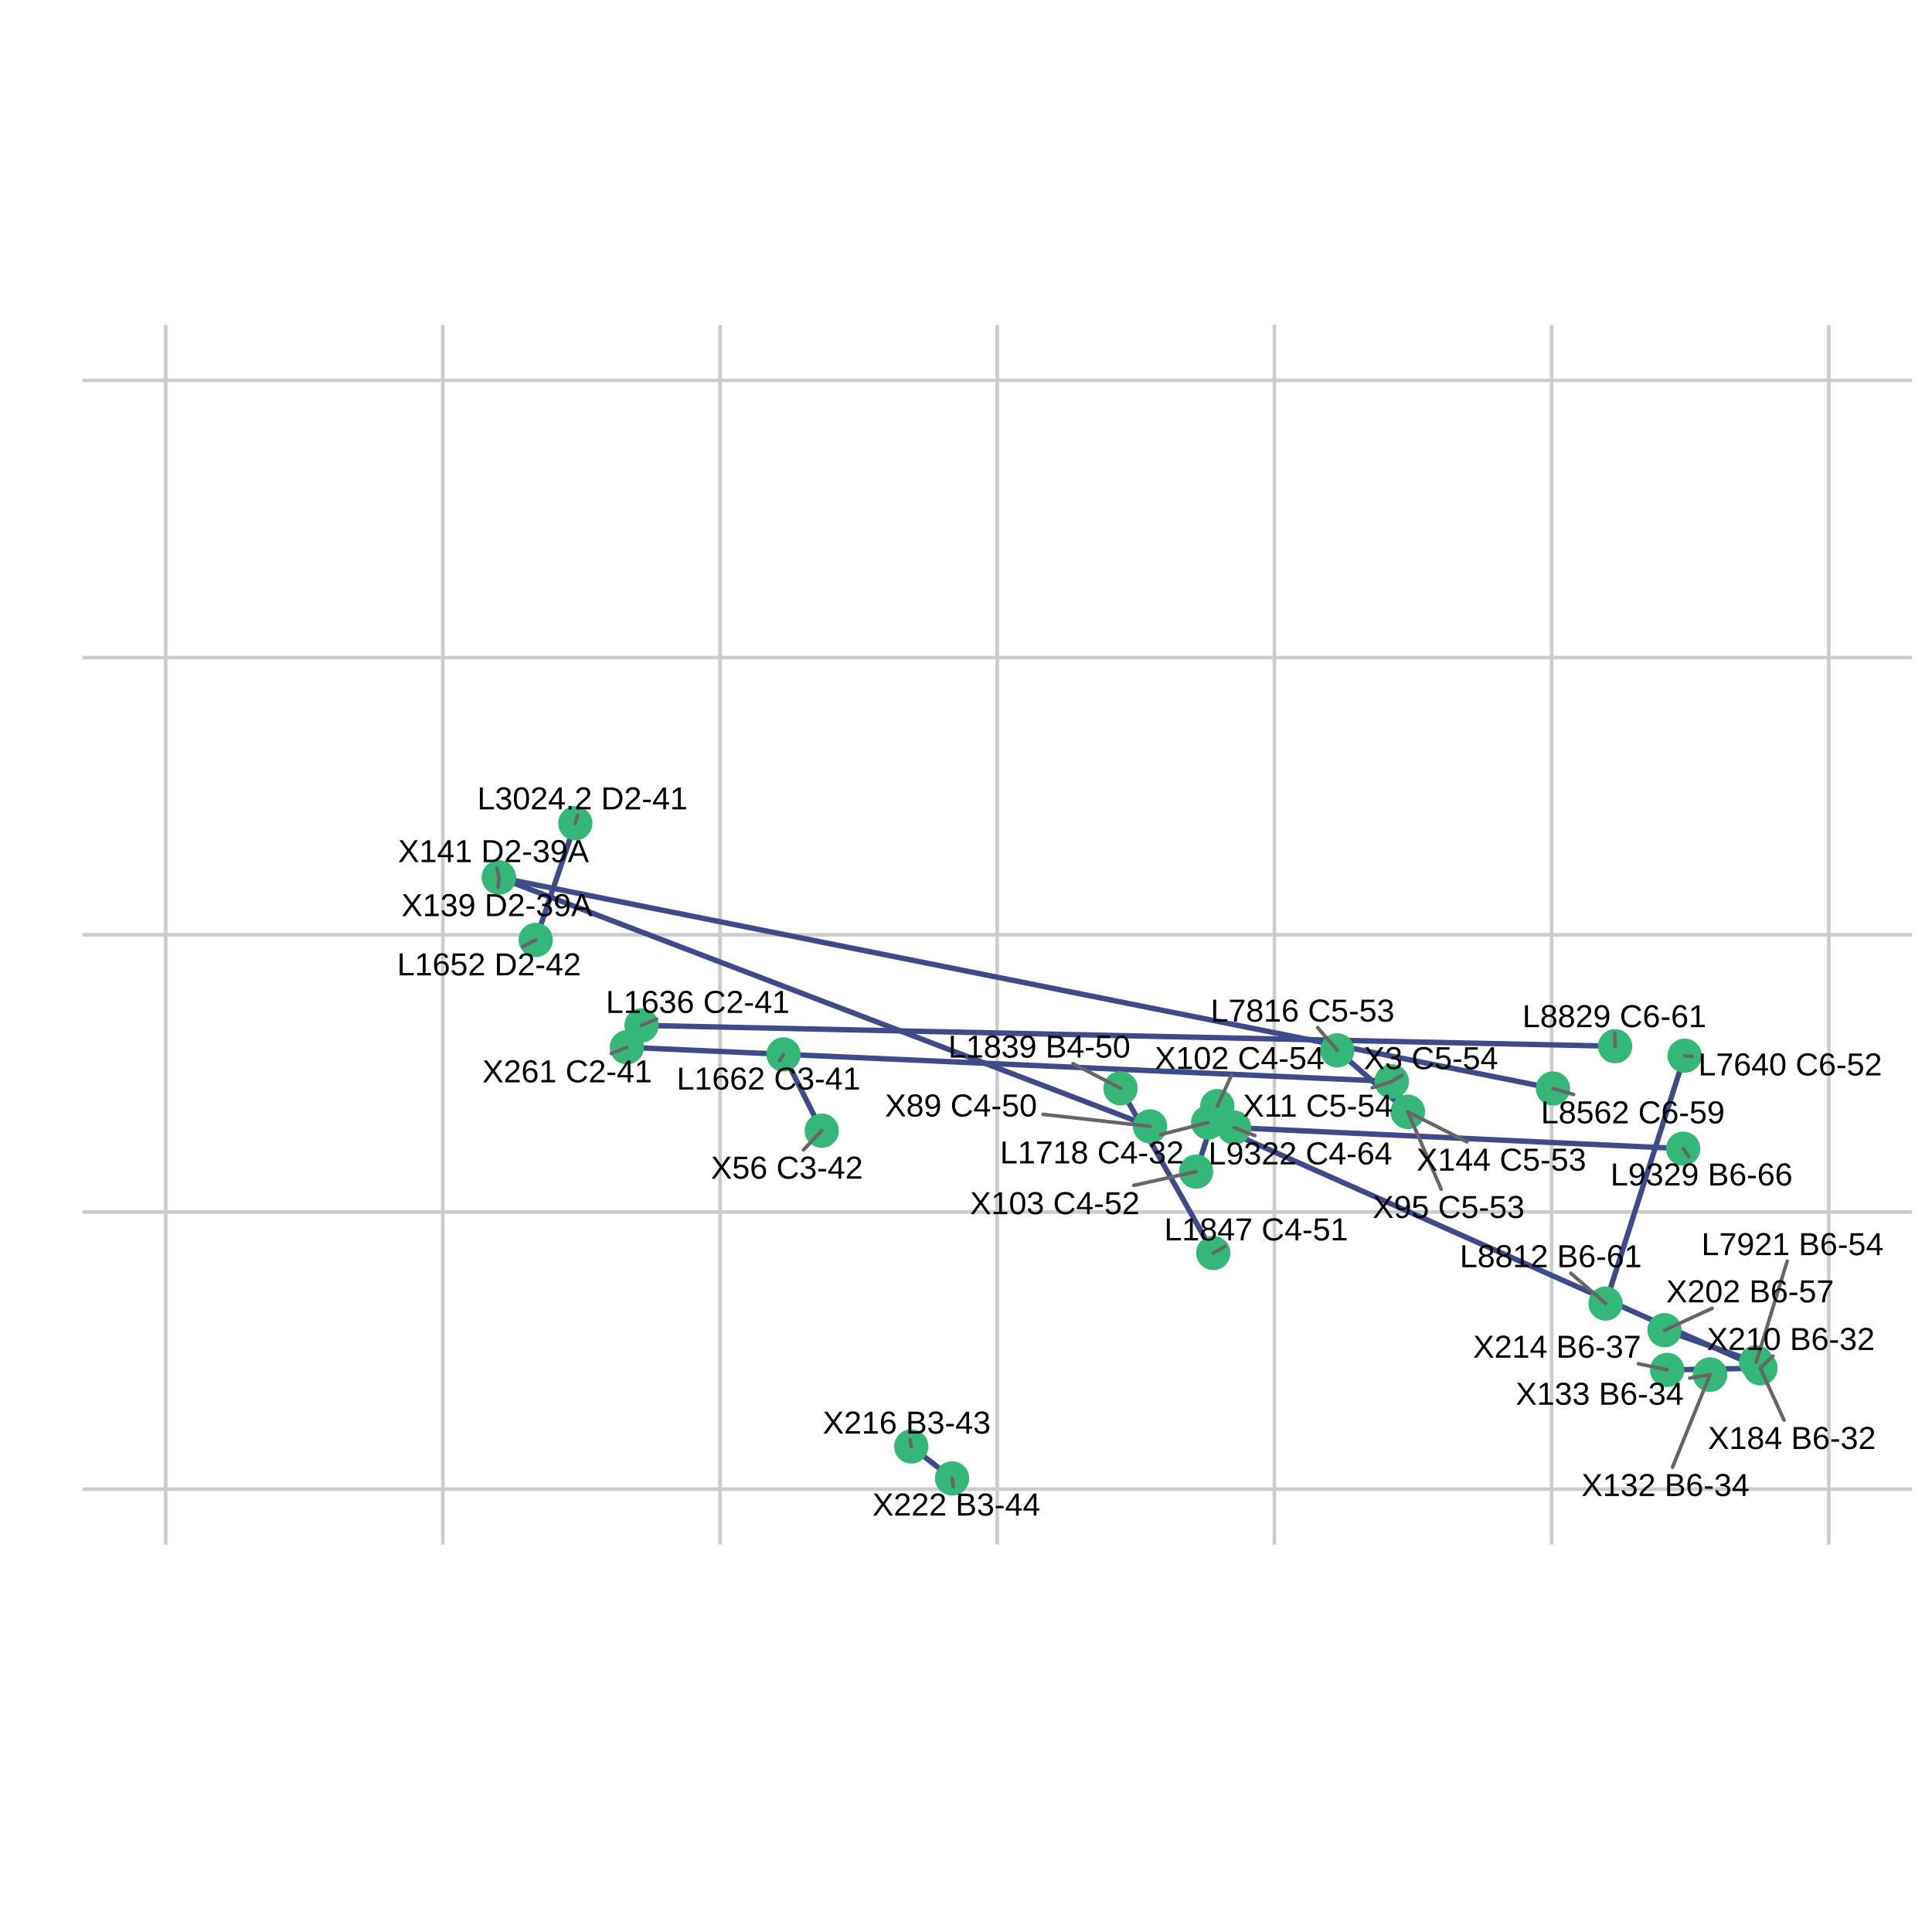
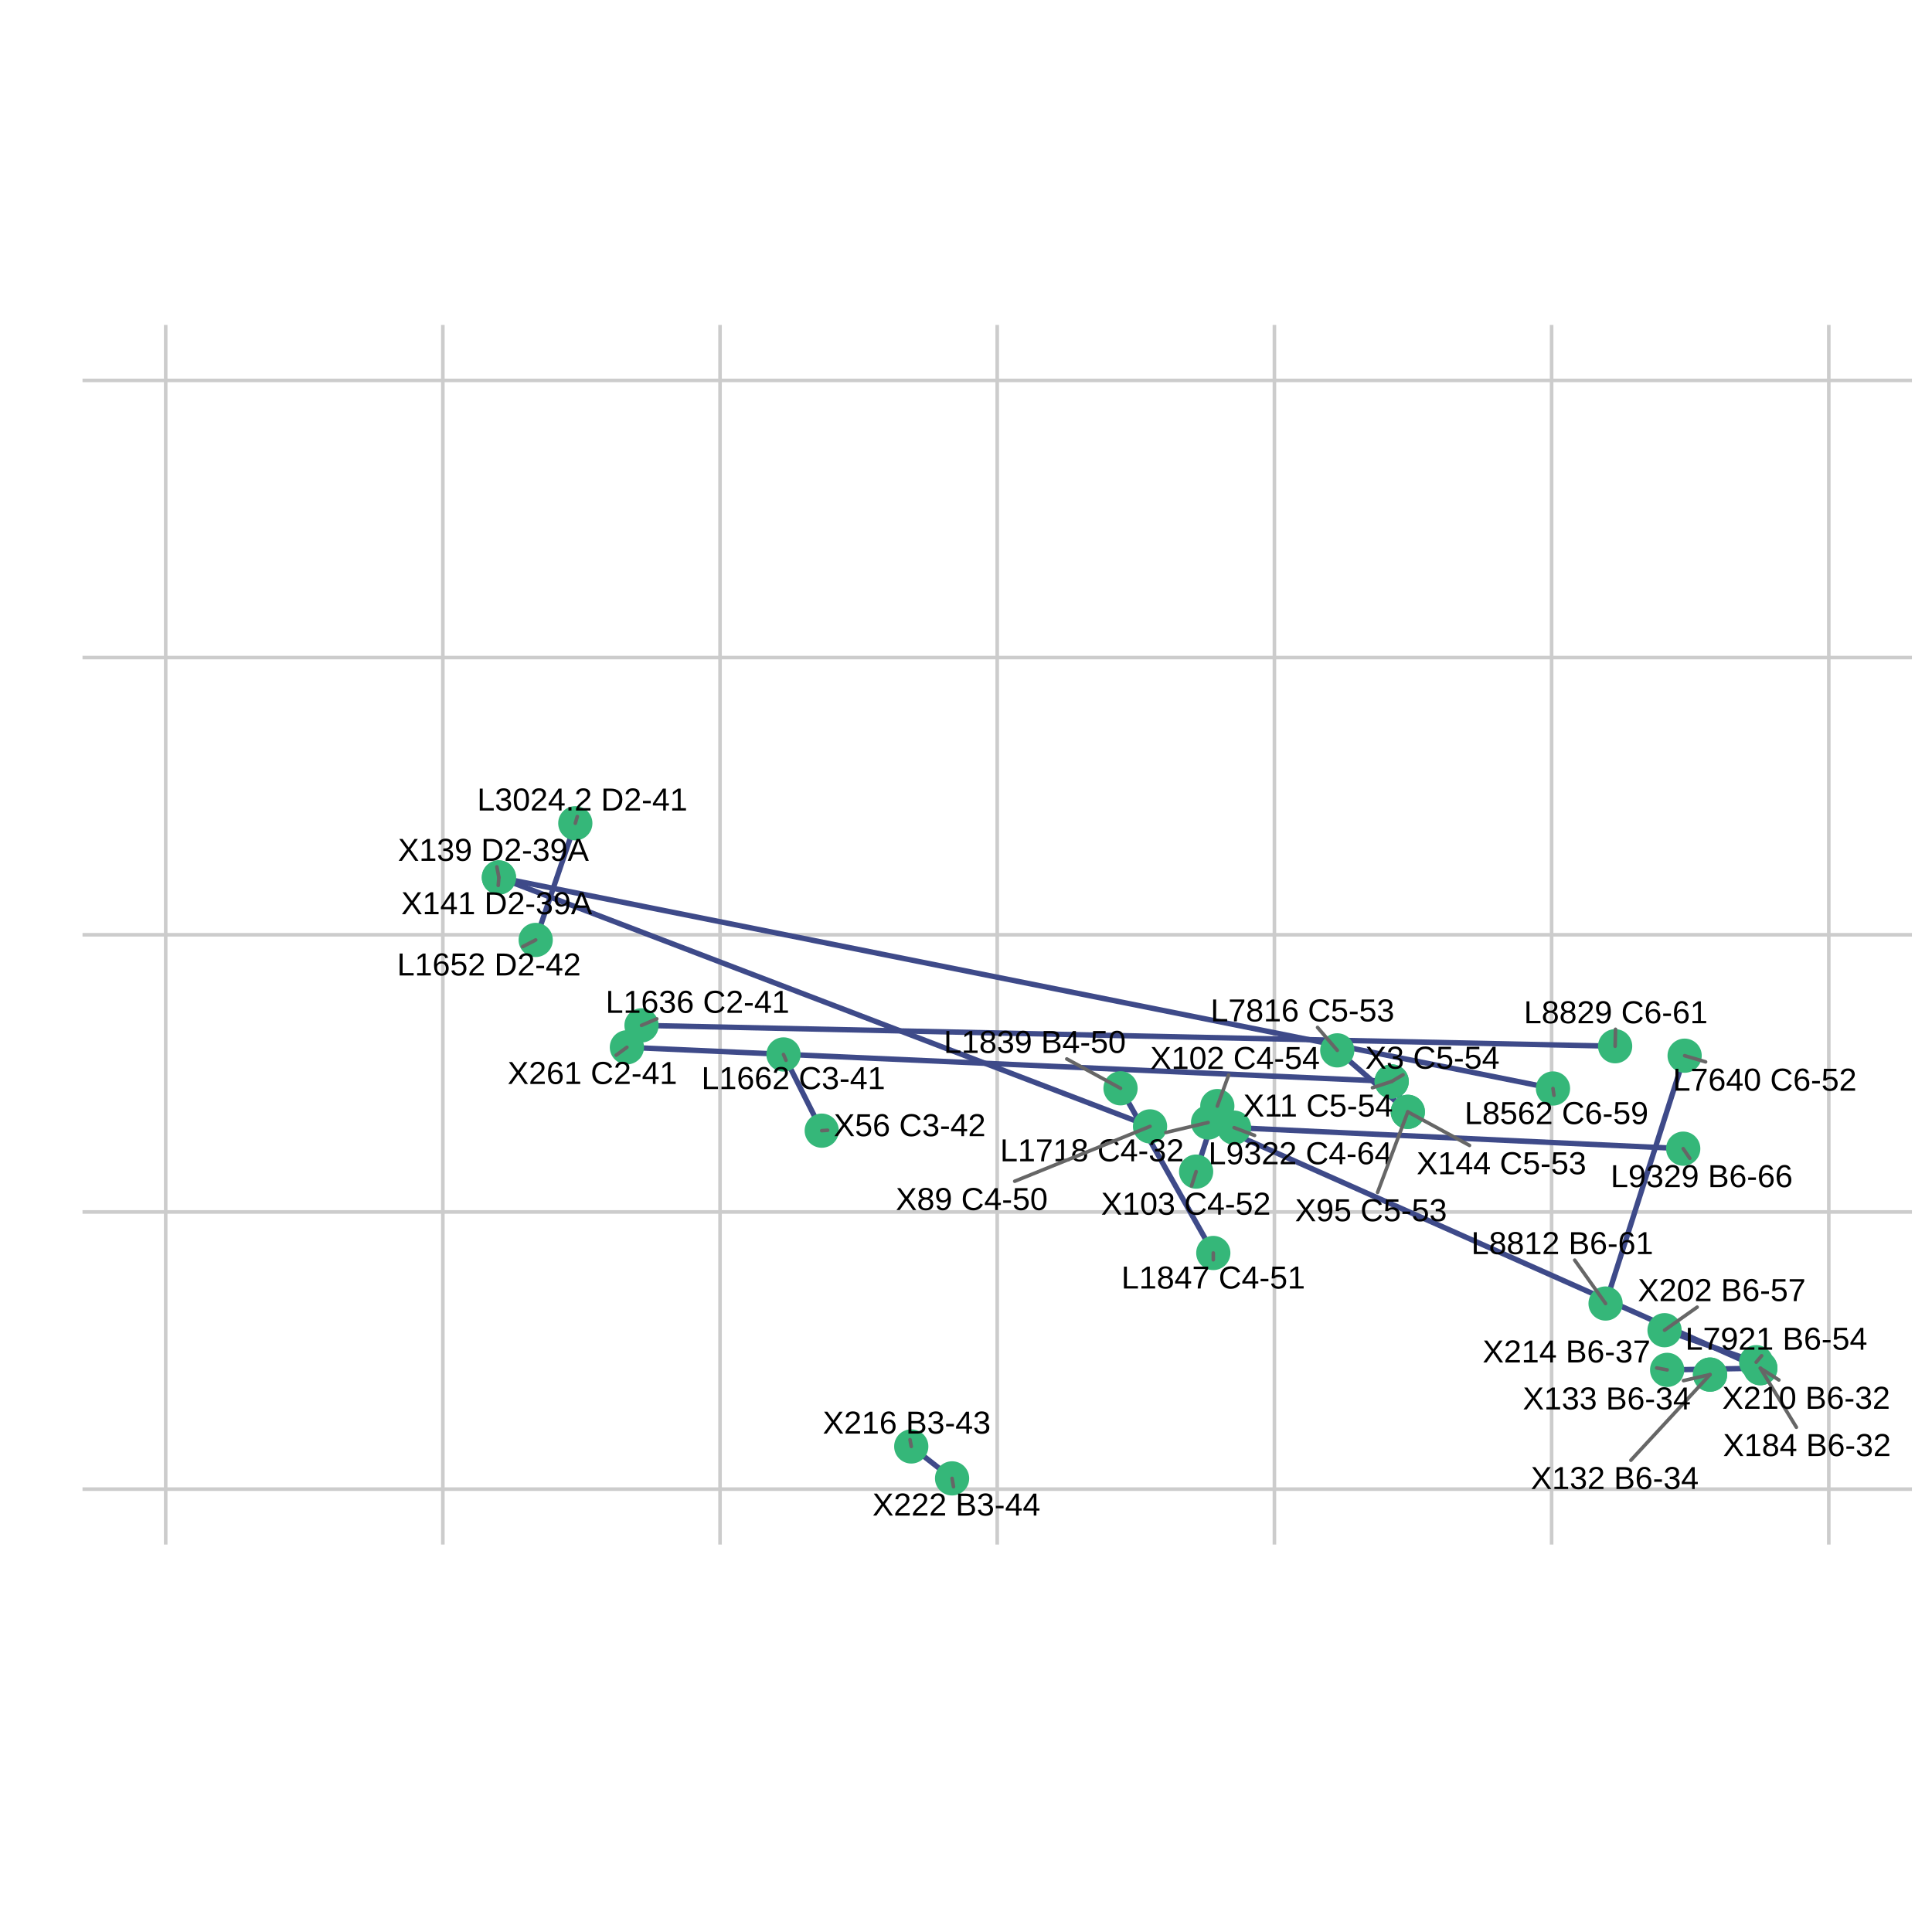
<svg xmlns="http://www.w3.org/2000/svg" viewBox="0 0 576.00 576.00">
  <defs>
    <style type="text/css">
    line, polyline, path, rect, circle {
      fill: none;
      stroke: #000000;
      stroke-linecap: round;
      stroke-linejoin: round;
      stroke-miterlimit: 10.00;
    }
  </style>
  </defs>
  <rect width="100%" height="100%" style="stroke: none; fill: #FFFFFF;" />
  <defs>
    <clipPath id="cp1">
      <rect x="0.00" y="90.90" width="576.00" height="394.19" />
    </clipPath>
  </defs>
  <defs>
    <clipPath id="cp2">
      <rect x="0.00" y="0.00" width="576.00" height="576.00" />
    </clipPath>
  </defs>
  <defs>
    <clipPath id="cp3">
      <rect x="24.60" y="96.88" width="545.42" height="363.61" />
    </clipPath>
  </defs>
  <line x1="545.23" y1="460.49" x2="545.23" y2="96.88" style="stroke-width: 1.07; stroke: #CCCCCC; stroke-linecap: butt;" clip-path="url(#cp3)" />
  <line x1="462.59" y1="460.49" x2="462.59" y2="96.88" style="stroke-width: 1.07; stroke: #CCCCCC; stroke-linecap: butt;" clip-path="url(#cp3)" />
  <line x1="379.95" y1="460.49" x2="379.95" y2="96.88" style="stroke-width: 1.07; stroke: #CCCCCC; stroke-linecap: butt;" clip-path="url(#cp3)" />
  <line x1="297.31" y1="460.49" x2="297.31" y2="96.88" style="stroke-width: 1.07; stroke: #CCCCCC; stroke-linecap: butt;" clip-path="url(#cp3)" />
  <line x1="214.67" y1="460.49" x2="214.67" y2="96.88" style="stroke-width: 1.07; stroke: #CCCCCC; stroke-linecap: butt;" clip-path="url(#cp3)" />
  <line x1="132.03" y1="460.49" x2="132.03" y2="96.88" style="stroke-width: 1.07; stroke: #CCCCCC; stroke-linecap: butt;" clip-path="url(#cp3)" />
  <line x1="49.40" y1="460.49" x2="49.40" y2="96.88" style="stroke-width: 1.07; stroke: #CCCCCC; stroke-linecap: butt;" clip-path="url(#cp3)" />
  <line x1="24.60" y1="113.41" x2="570.02" y2="113.41" style="stroke-width: 1.07; stroke: #CCCCCC; stroke-linecap: butt;" clip-path="url(#cp3)" />
  <line x1="24.60" y1="196.05" x2="570.02" y2="196.05" style="stroke-width: 1.07; stroke: #CCCCCC; stroke-linecap: butt;" clip-path="url(#cp3)" />
  <line x1="24.60" y1="278.69" x2="570.02" y2="278.69" style="stroke-width: 1.07; stroke: #CCCCCC; stroke-linecap: butt;" clip-path="url(#cp3)" />
  <line x1="24.60" y1="361.33" x2="570.02" y2="361.33" style="stroke-width: 1.07; stroke: #CCCCCC; stroke-linecap: butt;" clip-path="url(#cp3)" />
  <line x1="24.60" y1="443.97" x2="570.02" y2="443.97" style="stroke-width: 1.07; stroke: #CCCCCC; stroke-linecap: butt;" clip-path="url(#cp3)" />
  <line x1="501.83" y1="342.46" x2="367.93" y2="336.19" style="stroke-width: 1.60; stroke: #3E4A89; stroke-linecap: butt;" clip-path="url(#cp3)" />
  <line x1="481.53" y1="311.92" x2="191.26" y2="305.70" style="stroke-width: 1.60; stroke: #3E4A89; stroke-linecap: butt;" clip-path="url(#cp3)" />
  <line x1="361.73" y1="373.56" x2="334.07" y2="324.46" style="stroke-width: 1.60; stroke: #3E4A89; stroke-linecap: butt;" clip-path="url(#cp3)" />
  <line x1="478.68" y1="388.63" x2="502.25" y2="314.74" style="stroke-width: 1.60; stroke: #3E4A89; stroke-linecap: butt;" clip-path="url(#cp3)" />
  <line x1="171.52" y1="245.44" x2="159.71" y2="280.23" style="stroke-width: 1.60; stroke: #3E4A89; stroke-linecap: butt;" clip-path="url(#cp3)" />
  <line x1="148.74" y1="261.60" x2="342.87" y2="335.82" style="stroke-width: 1.60; stroke: #3E4A89; stroke-linecap: butt;" clip-path="url(#cp3)" />
  <line x1="496.26" y1="396.58" x2="523.58" y2="406.12" style="stroke-width: 1.60; stroke: #3E4A89; stroke-linecap: butt;" clip-path="url(#cp3)" />
  <line x1="356.61" y1="349.30" x2="362.93" y2="329.76" style="stroke-width: 1.60; stroke: #3E4A89; stroke-linecap: butt;" clip-path="url(#cp3)" />
  <line x1="419.72" y1="331.48" x2="414.91" y2="322.42" style="stroke-width: 1.60; stroke: #3E4A89; stroke-linecap: butt;" clip-path="url(#cp3)" />
  <line x1="419.72" y1="331.48" x2="398.69" y2="313.15" style="stroke-width: 1.60; stroke: #3E4A89; stroke-linecap: butt;" clip-path="url(#cp3)" />
  <line x1="186.90" y1="312.24" x2="414.91" y2="322.42" style="stroke-width: 1.60; stroke: #3E4A89; stroke-linecap: butt;" clip-path="url(#cp3)" />
  <line x1="509.83" y1="409.82" x2="509.83" y2="409.82" style="stroke-width: 1.60; stroke: #3E4A89; stroke-linecap: butt;" clip-path="url(#cp3)" />
  <line x1="524.82" y1="407.90" x2="360.18" y2="334.66" style="stroke-width: 1.60; stroke: #3E4A89; stroke-linecap: butt;" clip-path="url(#cp3)" />
  <line x1="283.85" y1="440.76" x2="271.68" y2="431.24" style="stroke-width: 1.60; stroke: #3E4A89; stroke-linecap: butt;" clip-path="url(#cp3)" />
  <line x1="148.74" y1="261.60" x2="463.00" y2="324.52" style="stroke-width: 1.60; stroke: #3E4A89; stroke-linecap: butt;" clip-path="url(#cp3)" />
  <line x1="497.04" y1="408.41" x2="524.82" y2="407.90" style="stroke-width: 1.60; stroke: #3E4A89; stroke-linecap: butt;" clip-path="url(#cp3)" />
  <line x1="244.99" y1="337.09" x2="233.59" y2="314.37" style="stroke-width: 1.60; stroke: #3E4A89; stroke-linecap: butt;" clip-path="url(#cp3)" />
  <circle cx="367.93" cy="336.19" r="3.56pt" style="stroke-width: 0.71; stroke: #35B779; fill: #35B779;" clip-path="url(#cp3)" />
  <circle cx="523.58" cy="406.12" r="3.56pt" style="stroke-width: 0.71; stroke: #35B779; fill: #35B779;" clip-path="url(#cp3)" />
  <circle cx="398.69" cy="313.15" r="3.56pt" style="stroke-width: 0.71; stroke: #35B779; fill: #35B779;" clip-path="url(#cp3)" />
  <circle cx="360.18" cy="334.66" r="3.56pt" style="stroke-width: 0.71; stroke: #35B779; fill: #35B779;" clip-path="url(#cp3)" />
  <circle cx="191.26" cy="305.70" r="3.56pt" style="stroke-width: 0.71; stroke: #35B779; fill: #35B779;" clip-path="url(#cp3)" />
  <circle cx="463.00" cy="324.52" r="3.56pt" style="stroke-width: 0.71; stroke: #35B779; fill: #35B779;" clip-path="url(#cp3)" />
  <circle cx="334.07" cy="324.46" r="3.56pt" style="stroke-width: 0.71; stroke: #35B779; fill: #35B779;" clip-path="url(#cp3)" />
  <circle cx="502.25" cy="314.74" r="3.56pt" style="stroke-width: 0.71; stroke: #35B779; fill: #35B779;" clip-path="url(#cp3)" />
  <circle cx="233.59" cy="314.37" r="3.56pt" style="stroke-width: 0.71; stroke: #35B779; fill: #35B779;" clip-path="url(#cp3)" />
  <circle cx="159.71" cy="280.23" r="3.56pt" style="stroke-width: 0.71; stroke: #35B779; fill: #35B779;" clip-path="url(#cp3)" />
  <circle cx="501.83" cy="342.46" r="3.56pt" style="stroke-width: 0.71; stroke: #35B779; fill: #35B779;" clip-path="url(#cp3)" />
  <circle cx="481.53" cy="311.92" r="3.56pt" style="stroke-width: 0.71; stroke: #35B779; fill: #35B779;" clip-path="url(#cp3)" />
  <circle cx="361.73" cy="373.56" r="3.56pt" style="stroke-width: 0.71; stroke: #35B779; fill: #35B779;" clip-path="url(#cp3)" />
  <circle cx="478.68" cy="388.63" r="3.56pt" style="stroke-width: 0.71; stroke: #35B779; fill: #35B779;" clip-path="url(#cp3)" />
  <circle cx="171.52" cy="245.44" r="3.56pt" style="stroke-width: 0.71; stroke: #35B779; fill: #35B779;" clip-path="url(#cp3)" />
  <circle cx="342.87" cy="335.82" r="3.56pt" style="stroke-width: 0.71; stroke: #35B779; fill: #35B779;" clip-path="url(#cp3)" />
  <circle cx="362.93" cy="329.76" r="3.56pt" style="stroke-width: 0.71; stroke: #35B779; fill: #35B779;" clip-path="url(#cp3)" />
  <circle cx="414.91" cy="322.42" r="3.56pt" style="stroke-width: 0.71; stroke: #35B779; fill: #35B779;" clip-path="url(#cp3)" />
  <circle cx="414.91" cy="322.42" r="3.56pt" style="stroke-width: 0.71; stroke: #35B779; fill: #35B779;" clip-path="url(#cp3)" />
  <circle cx="509.83" cy="409.82" r="3.56pt" style="stroke-width: 0.71; stroke: #35B779; fill: #35B779;" clip-path="url(#cp3)" />
  <circle cx="271.68" cy="431.24" r="3.56pt" style="stroke-width: 0.71; stroke: #35B779; fill: #35B779;" clip-path="url(#cp3)" />
  <circle cx="524.82" cy="407.90" r="3.56pt" style="stroke-width: 0.71; stroke: #35B779; fill: #35B779;" clip-path="url(#cp3)" />
  <circle cx="148.74" cy="261.60" r="3.56pt" style="stroke-width: 0.71; stroke: #35B779; fill: #35B779;" clip-path="url(#cp3)" />
  <circle cx="496.26" cy="396.58" r="3.56pt" style="stroke-width: 0.71; stroke: #35B779; fill: #35B779;" clip-path="url(#cp3)" />
  <circle cx="356.61" cy="349.30" r="3.56pt" style="stroke-width: 0.71; stroke: #35B779; fill: #35B779;" clip-path="url(#cp3)" />
  <circle cx="419.72" cy="331.48" r="3.56pt" style="stroke-width: 0.71; stroke: #35B779; fill: #35B779;" clip-path="url(#cp3)" />
  <circle cx="419.72" cy="331.48" r="3.56pt" style="stroke-width: 0.71; stroke: #35B779; fill: #35B779;" clip-path="url(#cp3)" />
  <circle cx="186.90" cy="312.24" r="3.56pt" style="stroke-width: 0.71; stroke: #35B779; fill: #35B779;" clip-path="url(#cp3)" />
  <circle cx="509.83" cy="409.82" r="3.56pt" style="stroke-width: 0.71; stroke: #35B779; fill: #35B779;" clip-path="url(#cp3)" />
  <circle cx="524.82" cy="407.90" r="3.56pt" style="stroke-width: 0.71; stroke: #35B779; fill: #35B779;" clip-path="url(#cp3)" />
  <circle cx="283.85" cy="440.76" r="3.56pt" style="stroke-width: 0.71; stroke: #35B779; fill: #35B779;" clip-path="url(#cp3)" />
  <circle cx="148.74" cy="261.60" r="3.56pt" style="stroke-width: 0.71; stroke: #35B779; fill: #35B779;" clip-path="url(#cp3)" />
  <circle cx="497.04" cy="408.41" r="3.56pt" style="stroke-width: 0.71; stroke: #35B779; fill: #35B779;" clip-path="url(#cp3)" />
  <circle cx="244.99" cy="337.09" r="3.56pt" style="stroke-width: 0.71; stroke: #35B779; fill: #35B779;" clip-path="url(#cp3)" />
-   <line x1="374.12" y1="338.56" x2="367.93" y2="336.19" style="stroke-width: 1.07; stroke: #666666;" clip-path="url(#cp3)" />
-   <g clip-path="url(#cp3)">
-     <text x="360.26" y="347.15" style="font-size: 7.11pt; font-family: Arial;">L9322 C4-64</text>
-   </g>
-   <line x1="532.82" y1="376.00" x2="523.58" y2="406.12" style="stroke-width: 1.07; stroke: #666666;" clip-path="url(#cp3)" />
-   <g clip-path="url(#cp3)">
-     <text x="507.25" y="374.20" style="font-size: 7.11pt; font-family: Arial;">L7921 B6-54</text>
-   </g>
-   <line x1="392.84" y1="306.37" x2="398.69" y2="313.15" style="stroke-width: 1.07; stroke: #666666;" clip-path="url(#cp3)" />
-   <g clip-path="url(#cp3)">
-     <text x="360.93" y="304.57" style="font-size: 7.11pt; font-family: Arial;">L7816 C5-53</text>
-   </g>
-   <line x1="345.98" y1="338.28" x2="360.18" y2="334.66" style="stroke-width: 1.07; stroke: #666666;" clip-path="url(#cp3)" />
-   <g clip-path="url(#cp3)">
-     <text x="298.14" y="346.86" style="font-size: 7.11pt; font-family: Arial;">L1718 C4-32</text>
-   </g>
-   <line x1="195.77" y1="303.79" x2="191.26" y2="305.70" style="stroke-width: 1.07; stroke: #666666;" clip-path="url(#cp3)" />
-   <g clip-path="url(#cp3)">
-     <text x="180.63" y="301.99" style="font-size: 7.11pt; font-family: Arial;">L1636 C2-41</text>
-   </g>
-   <line x1="469.13" y1="326.32" x2="463.00" y2="324.52" style="stroke-width: 1.07; stroke: #666666;" clip-path="url(#cp3)" />
-   <g clip-path="url(#cp3)">
-     <text x="459.39" y="334.91" style="font-size: 7.11pt; font-family: Arial;">L8562 C6-59</text>
-   </g>
-   <line x1="319.89" y1="317.11" x2="334.07" y2="324.46" style="stroke-width: 1.07; stroke: #666666;" clip-path="url(#cp3)" />
-   <g clip-path="url(#cp3)">
-     <text x="282.71" y="315.31" style="font-size: 7.11pt; font-family: Arial;">L1839 B4-50</text>
-   </g>
-   <line x1="504.50" y1="314.92" x2="502.25" y2="314.74" style="stroke-width: 1.07; stroke: #666666;" clip-path="url(#cp3)" />
-   <g clip-path="url(#cp3)">
-     <text x="506.30" y="320.62" style="font-size: 7.11pt; font-family: Arial;">L7640 C6-52</text>
-   </g>
-   <line x1="232.42" y1="316.25" x2="233.59" y2="314.37" style="stroke-width: 1.07; stroke: #666666;" clip-path="url(#cp3)" />
-   <g clip-path="url(#cp3)">
-     <text x="201.74" y="324.84" style="font-size: 7.11pt; font-family: Arial;">L1662 C3-41</text>
-   </g>
-   <line x1="155.89" y1="282.20" x2="159.71" y2="280.23" style="stroke-width: 1.07; stroke: #666666;" clip-path="url(#cp3)" />
-   <g clip-path="url(#cp3)">
-     <text x="118.39" y="290.79" style="font-size: 7.11pt; font-family: Arial;">L1652 D2-42</text>
-   </g>
-   <line x1="503.55" y1="344.84" x2="501.83" y2="342.46" style="stroke-width: 1.07; stroke: #666666;" clip-path="url(#cp3)" />
-   <g clip-path="url(#cp3)">
-     <text x="480.14" y="353.43" style="font-size: 7.11pt; font-family: Arial;">L9329 B6-66</text>
-   </g>
-   <line x1="481.43" y1="308.04" x2="481.53" y2="311.92" style="stroke-width: 1.07; stroke: #666666;" clip-path="url(#cp3)" />
-   <g clip-path="url(#cp3)">
-     <text x="453.88" y="306.24" style="font-size: 7.11pt; font-family: Arial;">L8829 C6-61</text>
-   </g>
-   <line x1="365.22" y1="371.61" x2="361.73" y2="373.56" style="stroke-width: 1.07; stroke: #666666;" clip-path="url(#cp3)" />
-   <g clip-path="url(#cp3)">
-     <text x="347.10" y="369.81" style="font-size: 7.11pt; font-family: Arial;">L1847 C4-51</text>
-   </g>
-   <line x1="468.32" y1="379.59" x2="478.68" y2="388.63" style="stroke-width: 1.07; stroke: #666666;" clip-path="url(#cp3)" />
-   <g clip-path="url(#cp3)">
-     <text x="435.20" y="377.79" style="font-size: 7.11pt; font-family: Arial;">L8812 B6-61</text>
-   </g>
-   <line x1="172.18" y1="243.11" x2="171.52" y2="245.44" style="stroke-width: 1.07; stroke: #666666;" clip-path="url(#cp3)" />
-   <g clip-path="url(#cp3)">
-     <text x="142.28" y="241.31" style="font-size: 7.11pt; font-family: Arial;">L3024.2 D2-41</text>
-   </g>
-   <line x1="310.99" y1="332.23" x2="342.87" y2="335.82" style="stroke-width: 1.07; stroke: #666666;" clip-path="url(#cp3)" />
-   <g clip-path="url(#cp3)">
-     <text x="263.85" y="332.86" style="font-size: 7.11pt; font-family: Arial;">X89 C4-50</text>
-   </g>
-   <line x1="367.17" y1="320.53" x2="362.93" y2="329.76" style="stroke-width: 1.07; stroke: #666666;" clip-path="url(#cp3)" />
-   <g clip-path="url(#cp3)">
-     <text x="344.24" y="318.73" style="font-size: 7.11pt; font-family: Arial;">X102 C4-54</text>
-   </g>
-   <line x1="418.01" y1="320.55" x2="414.91" y2="322.42" style="stroke-width: 1.07; stroke: #666666;" clip-path="url(#cp3)" />
-   <g clip-path="url(#cp3)">
-     <text x="406.57" y="318.75" style="font-size: 7.11pt; font-family: Arial;">X3 C5-54</text>
-   </g>
-   <line x1="409.10" y1="324.32" x2="414.91" y2="322.42" style="stroke-width: 1.07; stroke: #666666;" clip-path="url(#cp3)" />
-   <g clip-path="url(#cp3)">
-     <text x="370.57" y="332.91" style="font-size: 7.11pt; font-family: Arial;">X11 C5-54</text>
-   </g>
-   <line x1="498.64" y1="437.43" x2="509.83" y2="409.82" style="stroke-width: 1.07; stroke: #666666;" clip-path="url(#cp3)" />
-   <g clip-path="url(#cp3)">
-     <text x="471.49" y="446.02" style="font-size: 7.11pt; font-family: Arial;">X132 B6-34</text>
+   <line x1="374.03" y1="338.51" x2="367.93" y2="336.19" style="stroke-width: 1.07; stroke: #666666;" clip-path="url(#cp3)" />
+   <g clip-path="url(#cp3)">
+     <text x="360.26" y="347.10" style="font-size: 7.11pt; font-family: Arial;">L9322 C4-64</text>
+   </g>
+   <line x1="525.21" y1="404.20" x2="523.58" y2="406.12" style="stroke-width: 1.07; stroke: #666666;" clip-path="url(#cp3)" />
+   <g clip-path="url(#cp3)">
+     <text x="502.43" y="402.40" style="font-size: 7.11pt; font-family: Arial;">L7921 B6-54</text>
+   </g>
+   <line x1="392.81" y1="306.32" x2="398.69" y2="313.15" style="stroke-width: 1.07; stroke: #666666;" clip-path="url(#cp3)" />
+   <g clip-path="url(#cp3)">
+     <text x="360.91" y="304.52" style="font-size: 7.11pt; font-family: Arial;">L7816 C5-53</text>
+   </g>
+   <line x1="347.58" y1="337.64" x2="360.18" y2="334.66" style="stroke-width: 1.07; stroke: #666666;" clip-path="url(#cp3)" />
+   <g clip-path="url(#cp3)">
+     <text x="298.16" y="346.23" style="font-size: 7.11pt; font-family: Arial;">L1718 C4-32</text>
+   </g>
+   <line x1="195.81" y1="303.76" x2="191.26" y2="305.70" style="stroke-width: 1.07; stroke: #666666;" clip-path="url(#cp3)" />
+   <g clip-path="url(#cp3)">
+     <text x="180.56" y="301.96" style="font-size: 7.11pt; font-family: Arial;">L1636 C2-41</text>
+   </g>
+   <line x1="463.29" y1="326.54" x2="463.00" y2="324.52" style="stroke-width: 1.07; stroke: #666666;" clip-path="url(#cp3)" />
+   <g clip-path="url(#cp3)">
+     <text x="436.63" y="335.13" style="font-size: 7.11pt; font-family: Arial;">L8562 C6-59</text>
+   </g>
+   <line x1="318.05" y1="315.71" x2="334.07" y2="324.46" style="stroke-width: 1.07; stroke: #666666;" clip-path="url(#cp3)" />
+   <g clip-path="url(#cp3)">
+     <text x="281.37" y="313.91" style="font-size: 7.11pt; font-family: Arial;">L1839 B4-50</text>
+   </g>
+   <line x1="508.50" y1="316.58" x2="502.25" y2="314.74" style="stroke-width: 1.07; stroke: #666666;" clip-path="url(#cp3)" />
+   <g clip-path="url(#cp3)">
+     <text x="498.73" y="325.17" style="font-size: 7.11pt; font-family: Arial;">L7640 C6-52</text>
+   </g>
+   <line x1="234.33" y1="316.11" x2="233.59" y2="314.37" style="stroke-width: 1.07; stroke: #666666;" clip-path="url(#cp3)" />
+   <g clip-path="url(#cp3)">
+     <text x="209.11" y="324.70" style="font-size: 7.11pt; font-family: Arial;">L1662 C3-41</text>
+   </g>
+   <line x1="155.84" y1="282.23" x2="159.71" y2="280.23" style="stroke-width: 1.07; stroke: #666666;" clip-path="url(#cp3)" />
+   <g clip-path="url(#cp3)">
+     <text x="118.37" y="290.82" style="font-size: 7.11pt; font-family: Arial;">L1652 D2-42</text>
+   </g>
+   <line x1="503.79" y1="345.34" x2="501.83" y2="342.46" style="stroke-width: 1.07; stroke: #666666;" clip-path="url(#cp3)" />
+   <g clip-path="url(#cp3)">
+     <text x="480.18" y="353.93" style="font-size: 7.11pt; font-family: Arial;">L9329 B6-66</text>
+   </g>
+   <line x1="481.64" y1="306.87" x2="481.53" y2="311.92" style="stroke-width: 1.07; stroke: #666666;" clip-path="url(#cp3)" />
+   <g clip-path="url(#cp3)">
+     <text x="454.32" y="305.07" style="font-size: 7.11pt; font-family: Arial;">L8829 C6-61</text>
+   </g>
+   <line x1="361.73" y1="375.58" x2="361.73" y2="373.56" style="stroke-width: 1.07; stroke: #666666;" clip-path="url(#cp3)" />
+   <g clip-path="url(#cp3)">
+     <text x="334.31" y="384.16" style="font-size: 7.11pt; font-family: Arial;">L1847 C4-51</text>
+   </g>
+   <line x1="469.48" y1="375.70" x2="478.68" y2="388.63" style="stroke-width: 1.07; stroke: #666666;" clip-path="url(#cp3)" />
+   <g clip-path="url(#cp3)">
+     <text x="438.62" y="373.90" style="font-size: 7.11pt; font-family: Arial;">L8812 B6-61</text>
+   </g>
+   <line x1="172.11" y1="243.44" x2="171.52" y2="245.44" style="stroke-width: 1.07; stroke: #666666;" clip-path="url(#cp3)" />
+   <g clip-path="url(#cp3)">
+     <text x="142.25" y="241.64" style="font-size: 7.11pt; font-family: Arial;">L3024.2 D2-41</text>
+   </g>
+   <line x1="302.53" y1="352.17" x2="342.87" y2="335.82" style="stroke-width: 1.07; stroke: #666666;" clip-path="url(#cp3)" />
+   <g clip-path="url(#cp3)">
+     <text x="267.05" y="360.76" style="font-size: 7.11pt; font-family: Arial;">X89 C4-50</text>
+   </g>
+   <line x1="366.31" y1="320.50" x2="362.93" y2="329.76" style="stroke-width: 1.07; stroke: #666666;" clip-path="url(#cp3)" />
+   <g clip-path="url(#cp3)">
+     <text x="342.90" y="318.70" style="font-size: 7.11pt; font-family: Arial;">X102 C4-54</text>
+   </g>
+   <line x1="418.29" y1="320.42" x2="414.91" y2="322.42" style="stroke-width: 1.07; stroke: #666666;" clip-path="url(#cp3)" />
+   <g clip-path="url(#cp3)">
+     <text x="407.03" y="318.62" style="font-size: 7.11pt; font-family: Arial;">X3 C5-54</text>
+   </g>
+   <line x1="409.18" y1="324.29" x2="414.91" y2="322.42" style="stroke-width: 1.07; stroke: #666666;" clip-path="url(#cp3)" />
+   <g clip-path="url(#cp3)">
+     <text x="370.64" y="332.88" style="font-size: 7.11pt; font-family: Arial;">X11 C5-54</text>
+   </g>
+   <line x1="486.23" y1="435.35" x2="509.83" y2="409.82" style="stroke-width: 1.07; stroke: #666666;" clip-path="url(#cp3)" />
+   <g clip-path="url(#cp3)">
+     <text x="456.38" y="443.94" style="font-size: 7.11pt; font-family: Arial;">X132 B6-34</text>
  </g>
  <line x1="271.31" y1="429.21" x2="271.68" y2="431.24" style="stroke-width: 1.07; stroke: #666666;" clip-path="url(#cp3)" />
  <g clip-path="url(#cp3)">
    <text x="245.29" y="427.41" style="font-size: 7.11pt; font-family: Arial;">X216 B3-43</text>
  </g>
-   <line x1="531.88" y1="423.40" x2="524.82" y2="407.90" style="stroke-width: 1.07; stroke: #666666;" clip-path="url(#cp3)" />
-   <g clip-path="url(#cp3)">
-     <text x="509.20" y="431.99" style="font-size: 7.11pt; font-family: Arial;">X184 B6-32</text>
-   </g>
-   <line x1="148.18" y1="258.83" x2="148.74" y2="261.60" style="stroke-width: 1.07; stroke: #666666;" clip-path="url(#cp3)" />
-   <g clip-path="url(#cp3)">
-     <text x="118.67" y="257.03" style="font-size: 7.11pt; font-family: Arial;">X141 D2-39A</text>
-   </g>
-   <line x1="510.45" y1="390.07" x2="496.26" y2="396.58" style="stroke-width: 1.07; stroke: #666666;" clip-path="url(#cp3)" />
-   <g clip-path="url(#cp3)">
-     <text x="496.73" y="388.27" style="font-size: 7.11pt; font-family: Arial;">X202 B6-57</text>
-   </g>
-   <line x1="338.02" y1="353.40" x2="356.61" y2="349.30" style="stroke-width: 1.07; stroke: #666666;" clip-path="url(#cp3)" />
-   <g clip-path="url(#cp3)">
-     <text x="289.18" y="361.99" style="font-size: 7.11pt; font-family: Arial;">X103 C4-52</text>
-   </g>
-   <line x1="429.66" y1="354.54" x2="419.72" y2="331.48" style="stroke-width: 1.07; stroke: #666666;" clip-path="url(#cp3)" />
-   <g clip-path="url(#cp3)">
-     <text x="409.22" y="363.13" style="font-size: 7.11pt; font-family: Arial;">X95 C5-53</text>
-   </g>
-   <line x1="437.37" y1="340.42" x2="419.72" y2="331.48" style="stroke-width: 1.07; stroke: #666666;" clip-path="url(#cp3)" />
-   <g clip-path="url(#cp3)">
-     <text x="422.31" y="349.01" style="font-size: 7.11pt; font-family: Arial;">X144 C5-53</text>
-   </g>
-   <line x1="182.23" y1="314.09" x2="186.90" y2="312.24" style="stroke-width: 1.07; stroke: #666666;" clip-path="url(#cp3)" />
-   <g clip-path="url(#cp3)">
-     <text x="143.81" y="322.68" style="font-size: 7.11pt; font-family: Arial;">X261 C2-41</text>
-   </g>
-   <line x1="503.77" y1="410.85" x2="509.83" y2="409.82" style="stroke-width: 1.07; stroke: #666666;" clip-path="url(#cp3)" />
-   <g clip-path="url(#cp3)">
-     <text x="451.88" y="418.81" style="font-size: 7.11pt; font-family: Arial;">X133 B6-34</text>
-   </g>
-   <line x1="528.55" y1="404.28" x2="524.82" y2="407.90" style="stroke-width: 1.07; stroke: #666666;" clip-path="url(#cp3)" />
-   <g clip-path="url(#cp3)">
-     <text x="508.85" y="402.48" style="font-size: 7.11pt; font-family: Arial;">X210 B6-32</text>
+   <line x1="535.56" y1="425.51" x2="524.82" y2="407.90" style="stroke-width: 1.07; stroke: #666666;" clip-path="url(#cp3)" />
+   <g clip-path="url(#cp3)">
+     <text x="513.68" y="434.10" style="font-size: 7.11pt; font-family: Arial;">X184 B6-32</text>
+   </g>
+   <line x1="148.54" y1="263.97" x2="148.74" y2="261.60" style="stroke-width: 1.07; stroke: #666666;" clip-path="url(#cp3)" />
+   <g clip-path="url(#cp3)">
+     <text x="119.62" y="272.56" style="font-size: 7.11pt; font-family: Arial;">X141 D2-39A</text>
+   </g>
+   <line x1="505.99" y1="389.71" x2="496.26" y2="396.58" style="stroke-width: 1.07; stroke: #666666;" clip-path="url(#cp3)" />
+   <g clip-path="url(#cp3)">
+     <text x="488.29" y="387.91" style="font-size: 7.11pt; font-family: Arial;">X202 B6-57</text>
+   </g>
+   <line x1="355.24" y1="353.56" x2="356.61" y2="349.30" style="stroke-width: 1.07; stroke: #666666;" clip-path="url(#cp3)" />
+   <g clip-path="url(#cp3)">
+     <text x="328.26" y="362.15" style="font-size: 7.11pt; font-family: Arial;">X103 C4-52</text>
+   </g>
+   <line x1="410.70" y1="355.50" x2="419.72" y2="331.48" style="stroke-width: 1.07; stroke: #666666;" clip-path="url(#cp3)" />
+   <g clip-path="url(#cp3)">
+     <text x="386.08" y="364.09" style="font-size: 7.11pt; font-family: Arial;">X95 C5-53</text>
+   </g>
+   <line x1="438.11" y1="341.49" x2="419.72" y2="331.48" style="stroke-width: 1.07; stroke: #666666;" clip-path="url(#cp3)" />
+   <g clip-path="url(#cp3)">
+     <text x="422.34" y="350.08" style="font-size: 7.11pt; font-family: Arial;">X144 C5-53</text>
+   </g>
+   <line x1="183.71" y1="314.58" x2="186.90" y2="312.24" style="stroke-width: 1.07; stroke: #666666;" clip-path="url(#cp3)" />
+   <g clip-path="url(#cp3)">
+     <text x="151.31" y="323.17" style="font-size: 7.11pt; font-family: Arial;">X261 C2-41</text>
+   </g>
+   <line x1="501.91" y1="411.61" x2="509.83" y2="409.82" style="stroke-width: 1.07; stroke: #666666;" clip-path="url(#cp3)" />
+   <g clip-path="url(#cp3)">
+     <text x="454.00" y="420.20" style="font-size: 7.11pt; font-family: Arial;">X133 B6-34</text>
+   </g>
+   <line x1="530.35" y1="411.42" x2="524.82" y2="407.90" style="stroke-width: 1.07; stroke: #666666;" clip-path="url(#cp3)" />
+   <g clip-path="url(#cp3)">
+     <text x="513.45" y="420.01" style="font-size: 7.11pt; font-family: Arial;">X210 B6-32</text>
  </g>
  <line x1="284.27" y1="443.25" x2="283.85" y2="440.76" style="stroke-width: 1.07; stroke: #666666;" clip-path="url(#cp3)" />
  <g clip-path="url(#cp3)">
    <text x="260.10" y="451.84" style="font-size: 7.11pt; font-family: Arial;">X222 B3-44</text>
  </g>
-   <line x1="148.53" y1="264.54" x2="148.74" y2="261.60" style="stroke-width: 1.07; stroke: #666666;" clip-path="url(#cp3)" />
-   <g clip-path="url(#cp3)">
-     <text x="119.68" y="273.13" style="font-size: 7.11pt; font-family: Arial;">X139 D2-39A</text>
-   </g>
-   <line x1="488.47" y1="406.58" x2="497.04" y2="408.41" style="stroke-width: 1.07; stroke: #666666;" clip-path="url(#cp3)" />
-   <g clip-path="url(#cp3)">
-     <text x="439.19" y="404.78" style="font-size: 7.11pt; font-family: Arial;">X214 B6-37</text>
-   </g>
-   <line x1="239.55" y1="342.81" x2="244.99" y2="337.09" style="stroke-width: 1.07; stroke: #666666;" clip-path="url(#cp3)" />
-   <g clip-path="url(#cp3)">
-     <text x="211.94" y="351.40" style="font-size: 7.11pt; font-family: Arial;">X56 C3-42</text>
+   <line x1="148.13" y1="258.45" x2="148.74" y2="261.60" style="stroke-width: 1.07; stroke: #666666;" clip-path="url(#cp3)" />
+   <g clip-path="url(#cp3)">
+     <text x="118.64" y="256.65" style="font-size: 7.11pt; font-family: Arial;">X139 D2-39A</text>
+   </g>
+   <line x1="493.91" y1="407.83" x2="497.04" y2="408.41" style="stroke-width: 1.07; stroke: #666666;" clip-path="url(#cp3)" />
+   <g clip-path="url(#cp3)">
+     <text x="442.01" y="406.20" style="font-size: 7.11pt; font-family: Arial;">X214 B6-37</text>
+   </g>
+   <line x1="246.75" y1="336.97" x2="244.99" y2="337.09" style="stroke-width: 1.07; stroke: #666666;" clip-path="url(#cp3)" />
+   <g clip-path="url(#cp3)">
+     <text x="248.55" y="338.74" style="font-size: 7.11pt; font-family: Arial;">X56 C3-42</text>
  </g>
  <defs>
    <clipPath id="cp4">
      <rect x="0.00" y="0.00" width="576.00" height="576.00" />
    </clipPath>
  </defs>
</svg>
